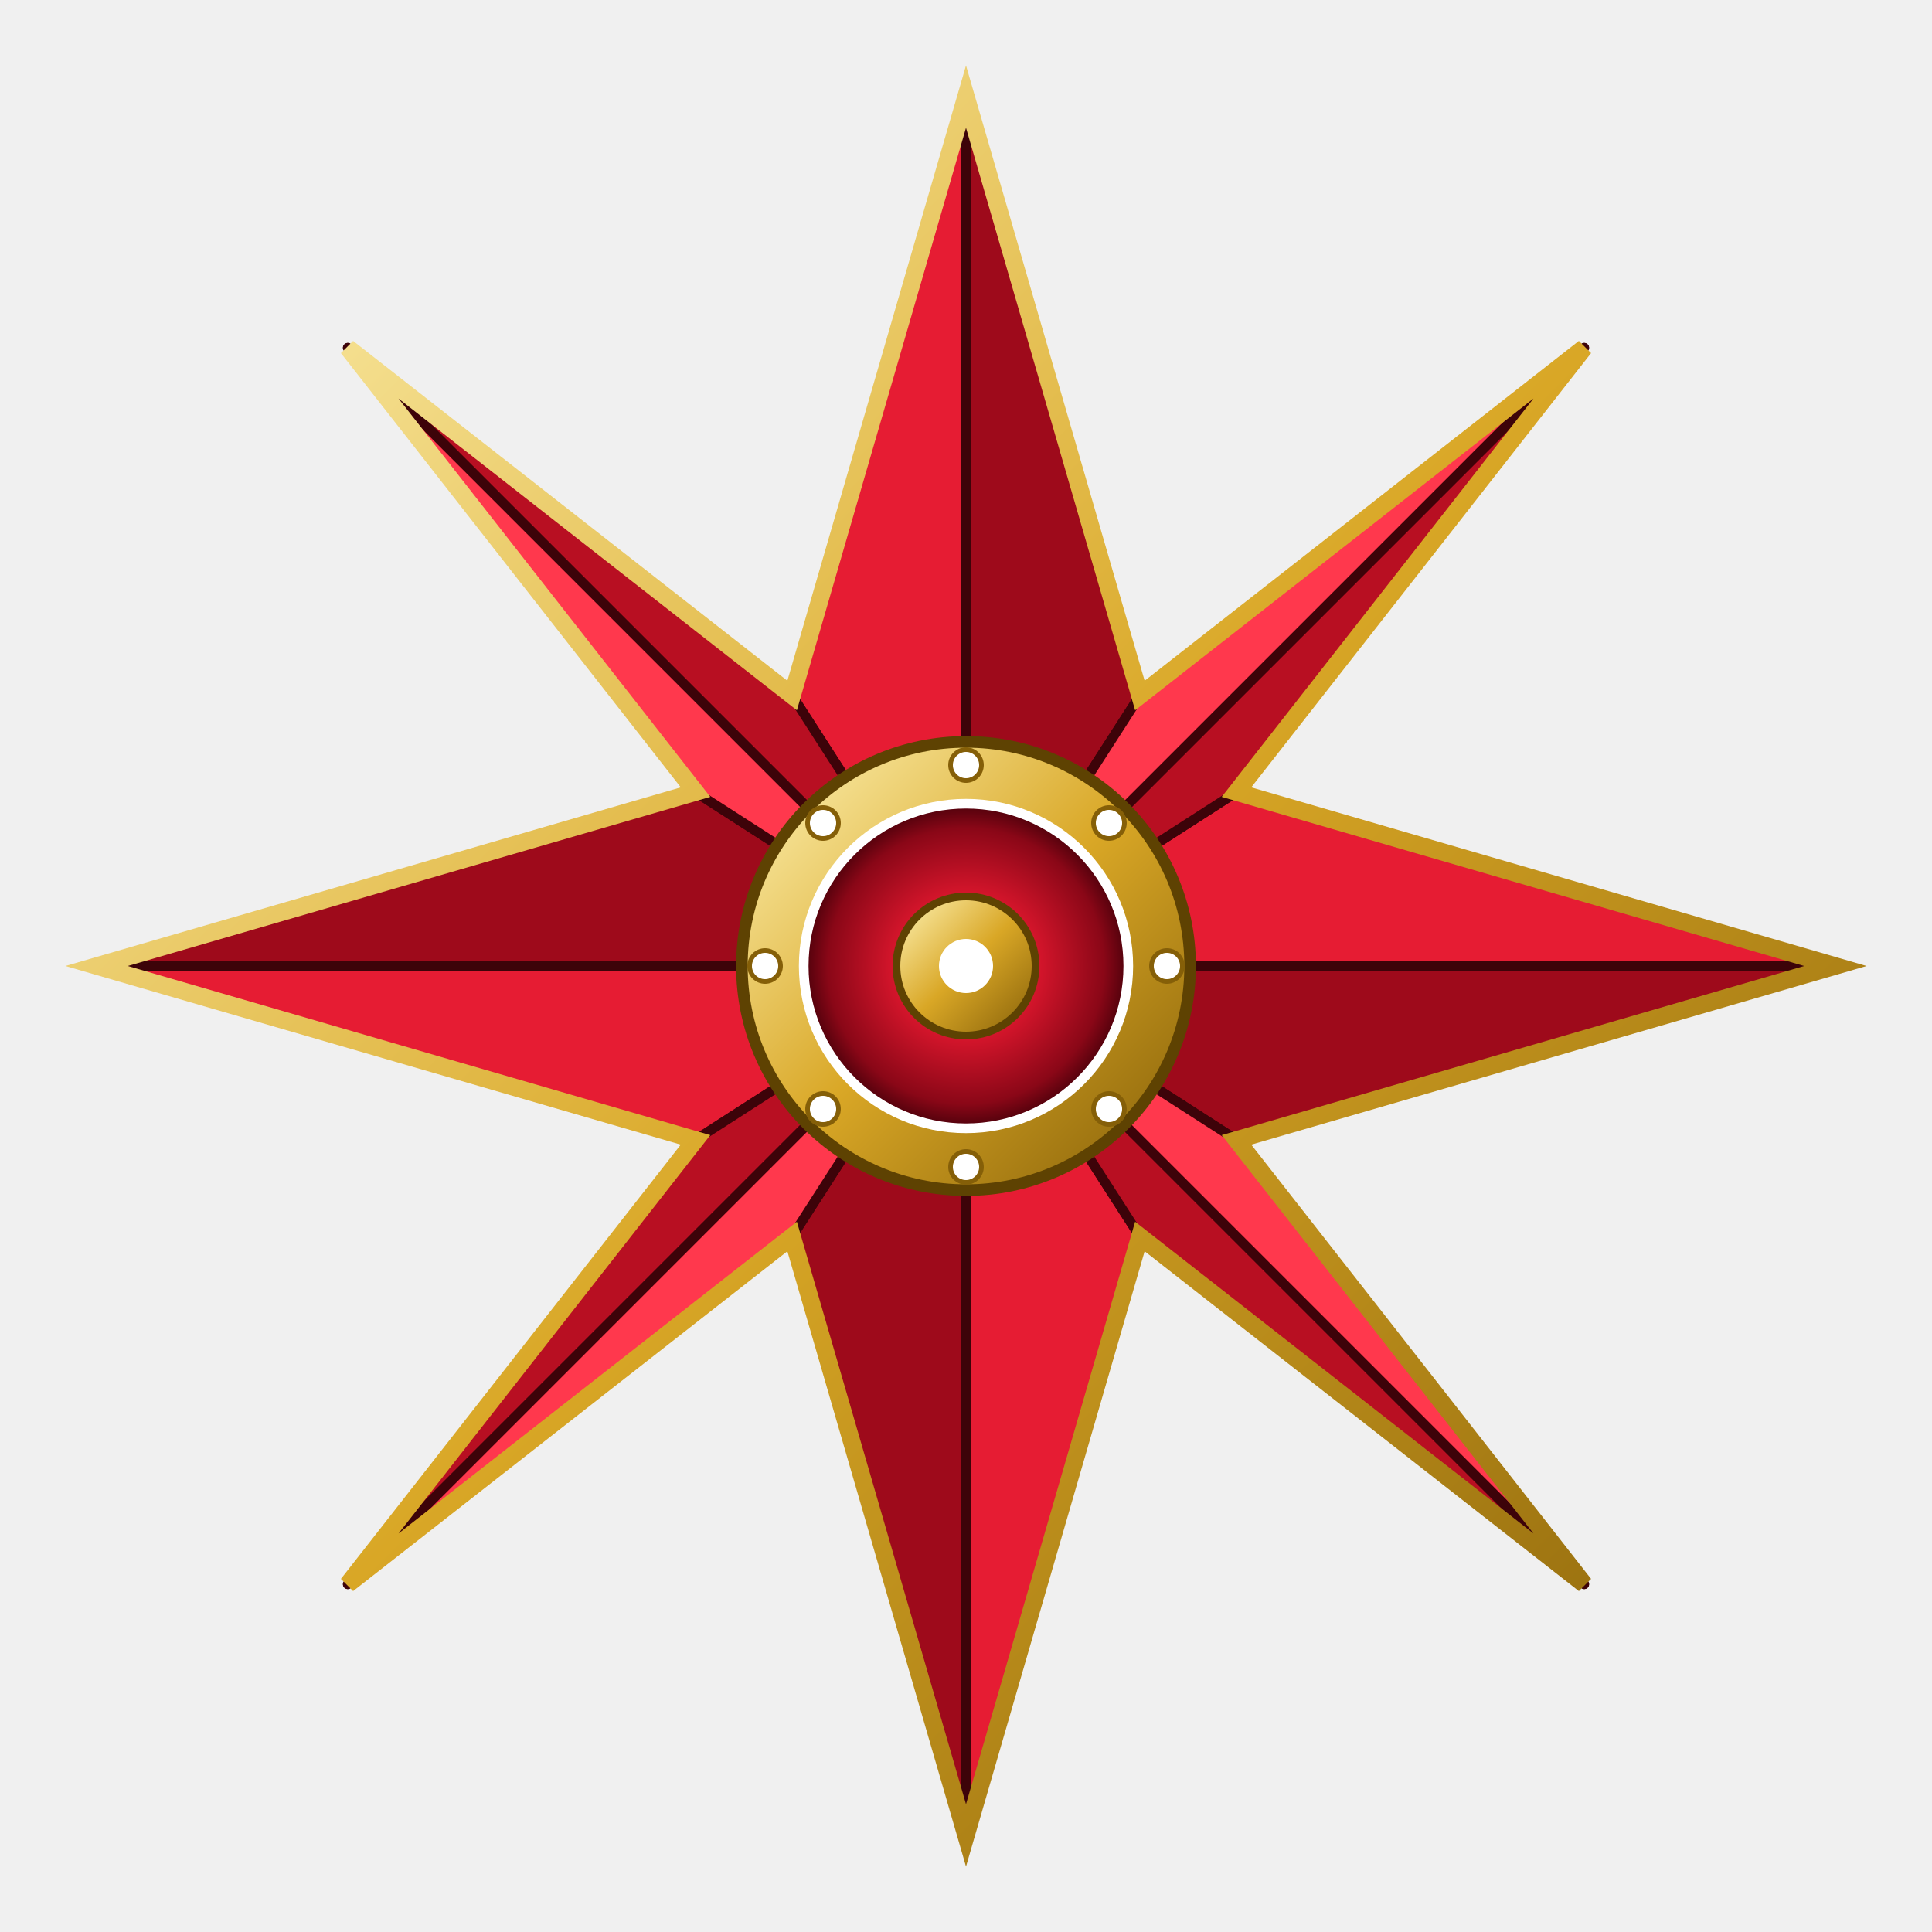
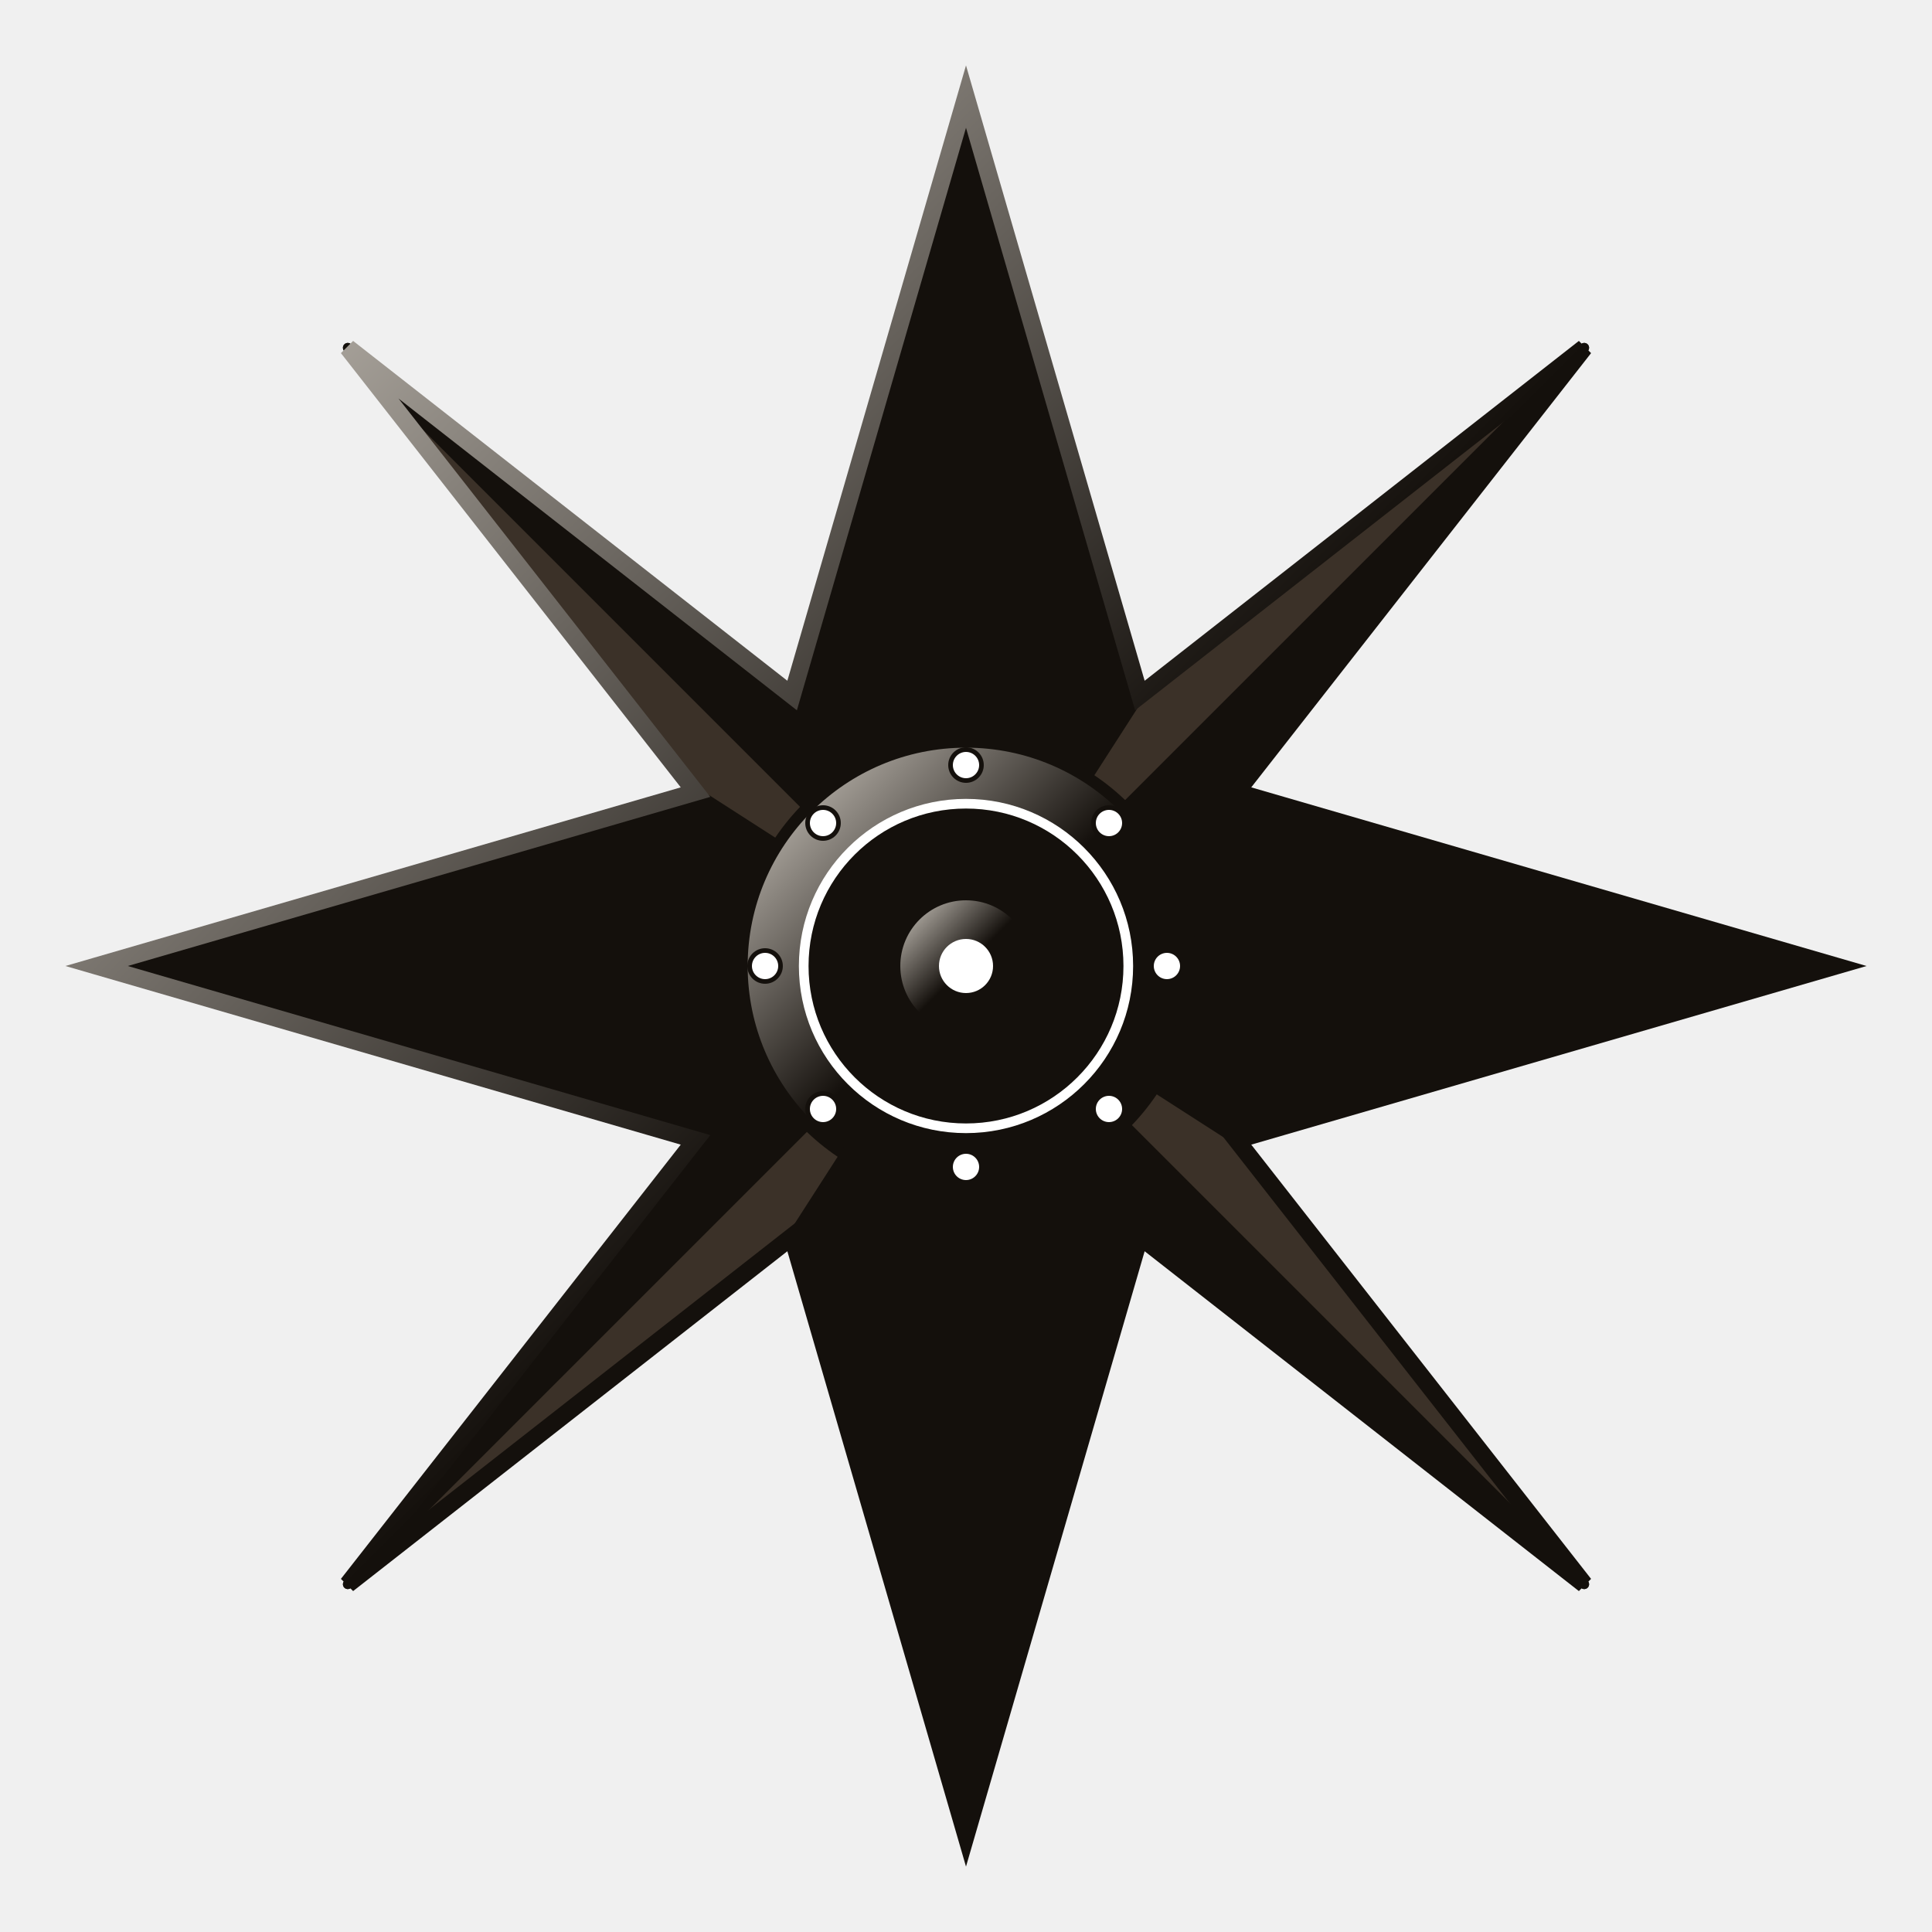
<svg xmlns="http://www.w3.org/2000/svg" viewBox="0 0 500 500" width="100%" height="100%">
  <defs>
    <radialGradient id="estrella-punzo" cx="50%" cy="50%" r="50%">
-       <stop offset="0%" stop-color="#ff3344" />
-       <stop offset="45%" stop-color="#d4152b" />
-       <stop offset="85%" stop-color="#8a0717" />
-       <stop offset="100%" stop-color="#4d010b" />
+       <stop offset="0%" stop-color="#3b3128" />
+       <stop offset="45%" stop-color="#14100c" />
+       <stop offset="85%" stop-color="#14100c" />
+       <stop offset="100%" stop-color="#14100c" />
    </radialGradient>
    <linearGradient id="estrella-gold" x1="0%" y1="0%" x2="100%" y2="100%">
-       <stop offset="0%" stop-color="#fff5b8" />
-       <stop offset="50%" stop-color="#d9a726" />
-       <stop offset="100%" stop-color="#855f08" />
+       <stop offset="0%" stop-color="#ded8cf" />
+       <stop offset="50%" stop-color="#14100c" />
+       <stop offset="100%" stop-color="#14100c" />
    </linearGradient>
  </defs>
-   <g stroke="#3d0309" stroke-width="2.5" stroke-linejoin="round">
-     <polygon points="250,25 250,250 205,180" fill="#e61c33" />
-     <polygon points="250,25 250,250 295,180" fill="#9e0a1b" />
-     <polygon points="250,475 250,250 295,320" fill="#e61c33" />
-     <polygon points="250,475 250,250 205,320" fill="#9e0a1b" />
-     <polygon points="475,250 250,250 320,205" fill="#e61c33" />
-     <polygon points="475,250 250,250 320,295" fill="#9e0a1b" />
-     <polygon points="25,250 250,250 180,295" fill="#e61c33" />
-     <polygon points="25,250 250,250 180,205" fill="#9e0a1b" />
-     <polygon points="410,90 250,250 320,205" fill="#b80f22" />
-     <polygon points="410,90 250,250 295,180" fill="#ff384d" />
-     <polygon points="90,90 250,250 205,180" fill="#b80f22" />
-     <polygon points="90,90 250,250 180,205" fill="#ff384d" />
-     <polygon points="410,410 250,250 295,320" fill="#b80f22" />
-     <polygon points="410,410 250,250 320,295" fill="#ff384d" />
-     <polygon points="90,410 250,250 180,295" fill="#b80f22" />
-     <polygon points="90,410 250,250 205,320" fill="#ff384d" />
+   <g stroke="#14100c" stroke-width="2.5" stroke-linejoin="round">
+     <polygon points="250,25 250,250 205,180" fill="#14100c" />
+     <polygon points="250,25 250,250 295,180" fill="#14100c" />
+     <polygon points="250,475 250,250 295,320" fill="#14100c" />
+     <polygon points="250,475 250,250 205,320" fill="#14100c" />
+     <polygon points="475,250 250,250 320,205" fill="#14100c" />
+     <polygon points="475,250 250,250 320,295" fill="#14100c" />
+     <polygon points="25,250 250,250 180,295" fill="#14100c" />
+     <polygon points="25,250 250,250 180,205" fill="#14100c" />
+     <polygon points="410,90 250,250 320,205" fill="#14100c" />
+     <polygon points="410,90 250,250 295,180" fill="#3b3128" />
+     <polygon points="90,90 250,250 205,180" fill="#14100c" />
+     <polygon points="90,90 250,250 180,205" fill="#3b3128" />
+     <polygon points="410,410 250,250 295,320" fill="#14100c" />
+     <polygon points="410,410 250,250 320,295" fill="#3b3128" />
+     <polygon points="90,410 250,250 180,295" fill="#14100c" />
+     <polygon points="90,410 250,250 205,320" fill="#3b3128" />
  </g>
  <polygon points="     250,25 295,180 410,90 320,205      475,250 320,295 410,410 295,320      250,475 205,320 90,410 180,295      25,250 180,205 90,90 205,180   " fill="none" stroke="url(#estrella-gold)" stroke-width="4.5" />
-   <circle cx="250" cy="250" r="58" fill="url(#estrella-gold)" stroke="#5e4202" stroke-width="3" />
-   <g fill="#ffffff" stroke="#855f08" stroke-width="1.2">
+   <circle cx="250" cy="250" r="58" fill="url(#estrella-gold)" stroke="#14100c" stroke-width="3" />
+   <g fill="#ffffff" stroke="#14100c" stroke-width="1.2">
    <circle cx="250" cy="198" r="4" />
    <circle cx="287" cy="213" r="4" />
    <circle cx="302" cy="250" r="4" />
    <circle cx="287" cy="287" r="4" />
    <circle cx="250" cy="302" r="4" />
    <circle cx="213" cy="287" r="4" />
    <circle cx="198" cy="250" r="4" />
    <circle cx="213" cy="213" r="4" />
  </g>
  <circle cx="250" cy="250" r="42" fill="url(#estrella-punzo)" stroke="#ffffff" stroke-width="2.5" />
-   <circle cx="250" cy="250" r="18" fill="url(#estrella-gold)" stroke="#5e4202" stroke-width="2" />
+   <circle cx="250" cy="250" r="18" fill="url(#estrella-gold)" stroke="#14100c" stroke-width="2" />
  <circle cx="250" cy="250" r="7" fill="#ffffff" />
</svg>
